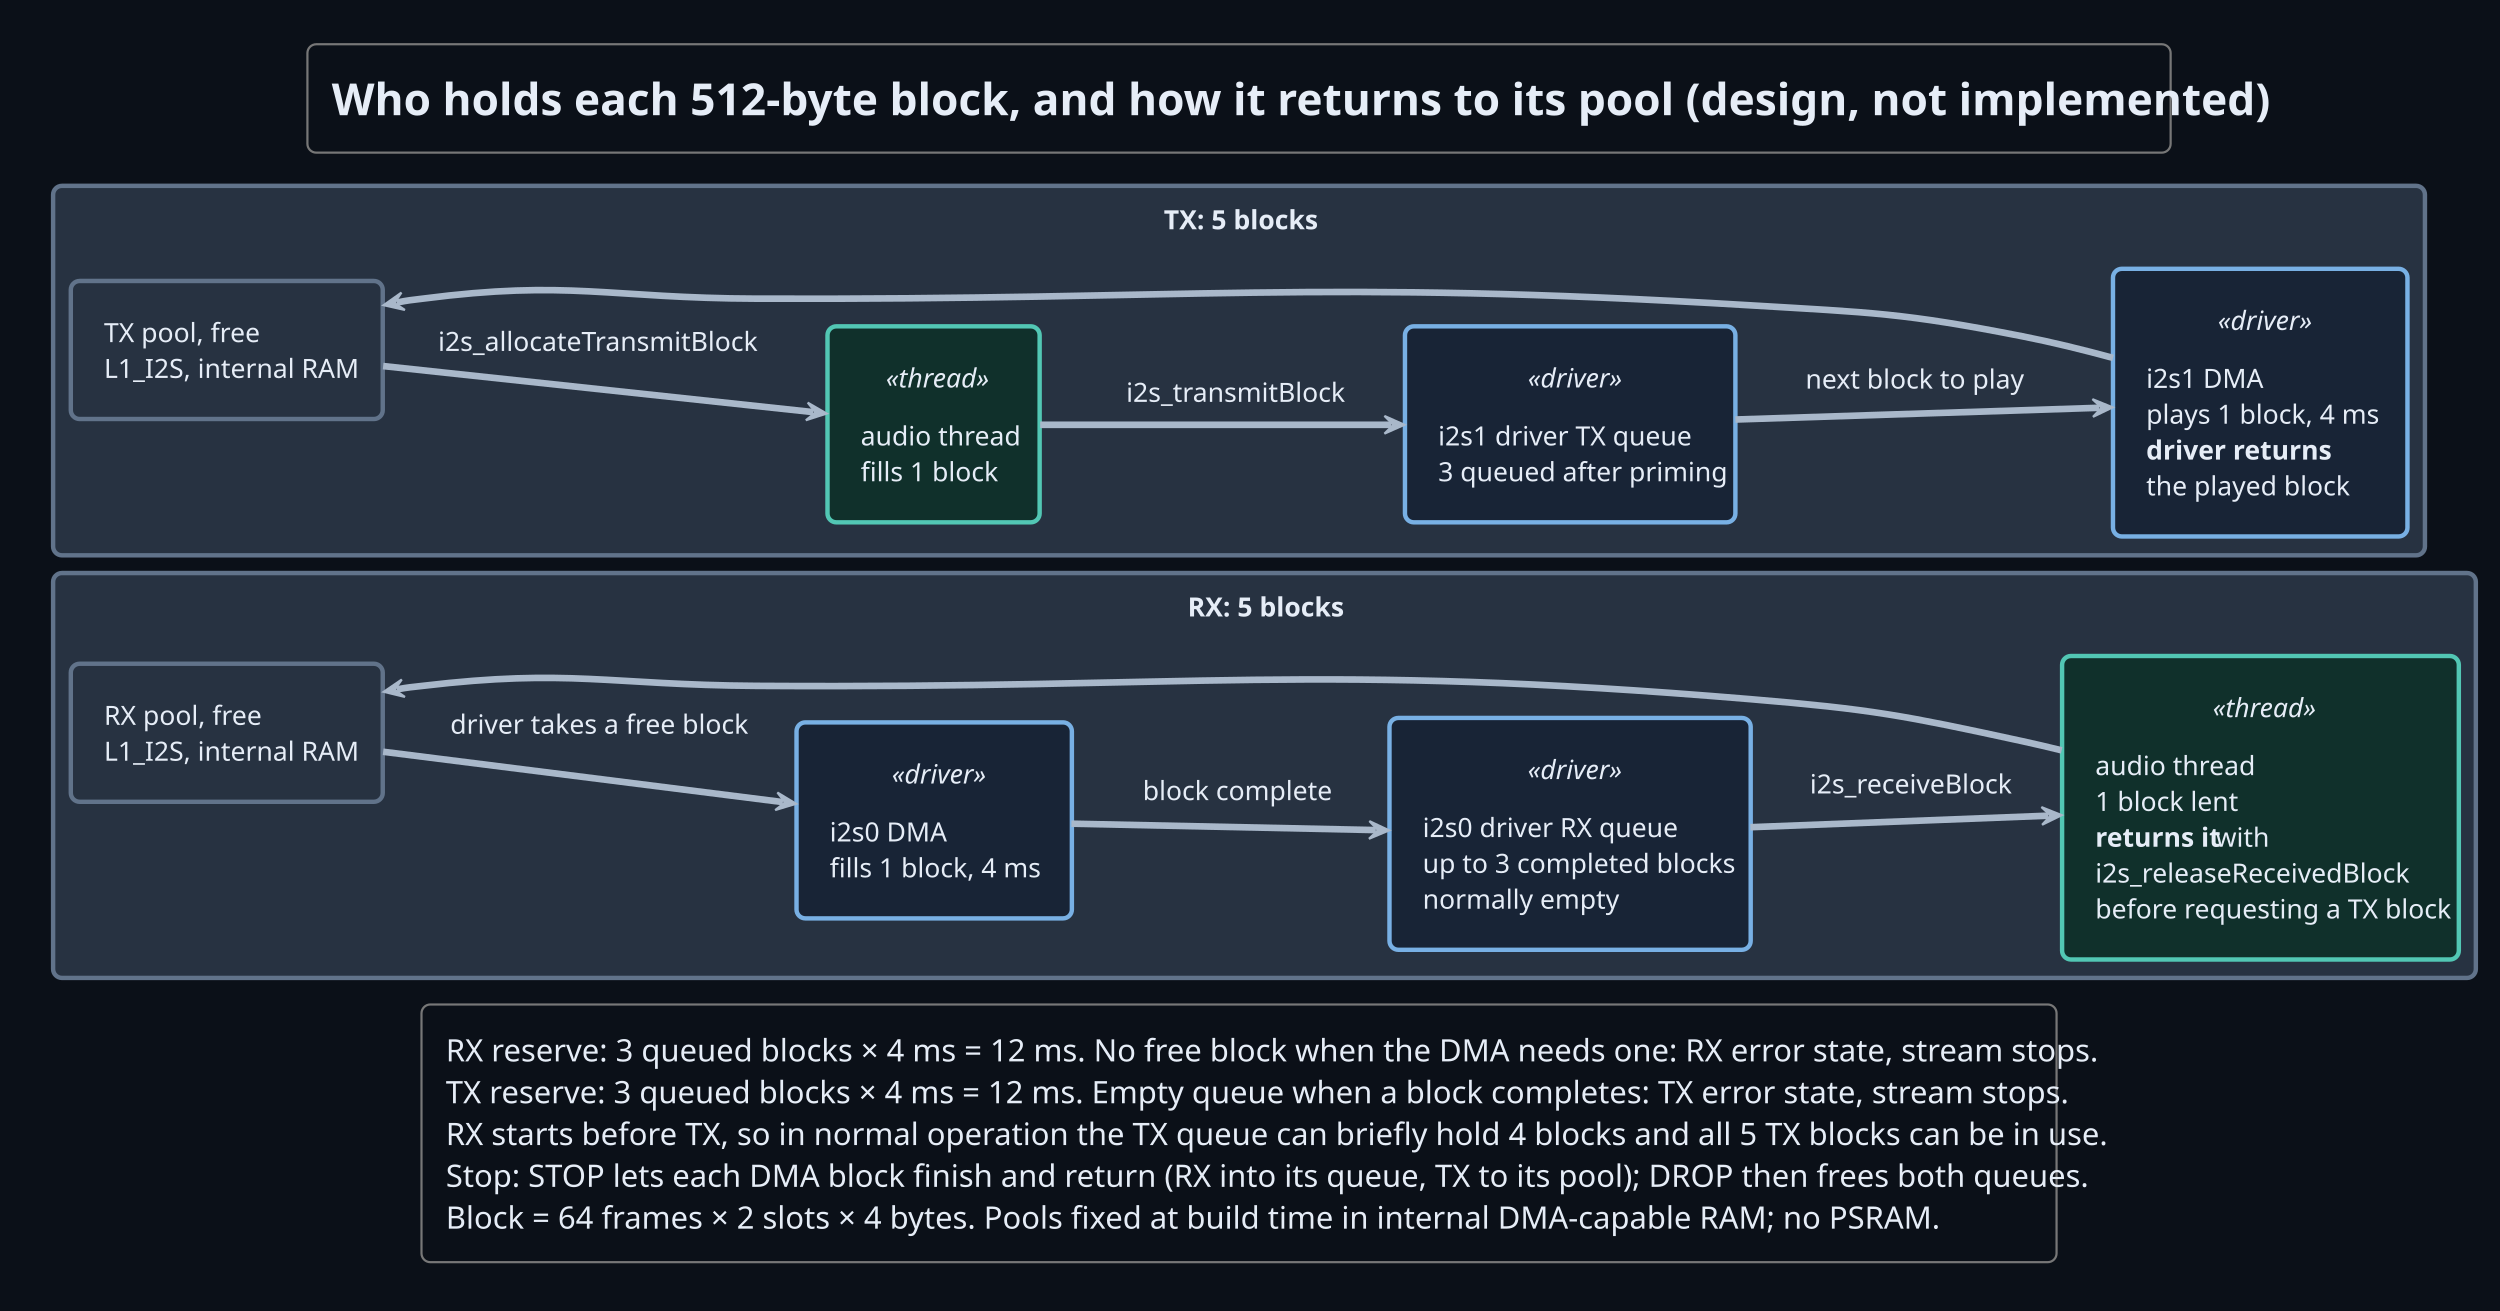
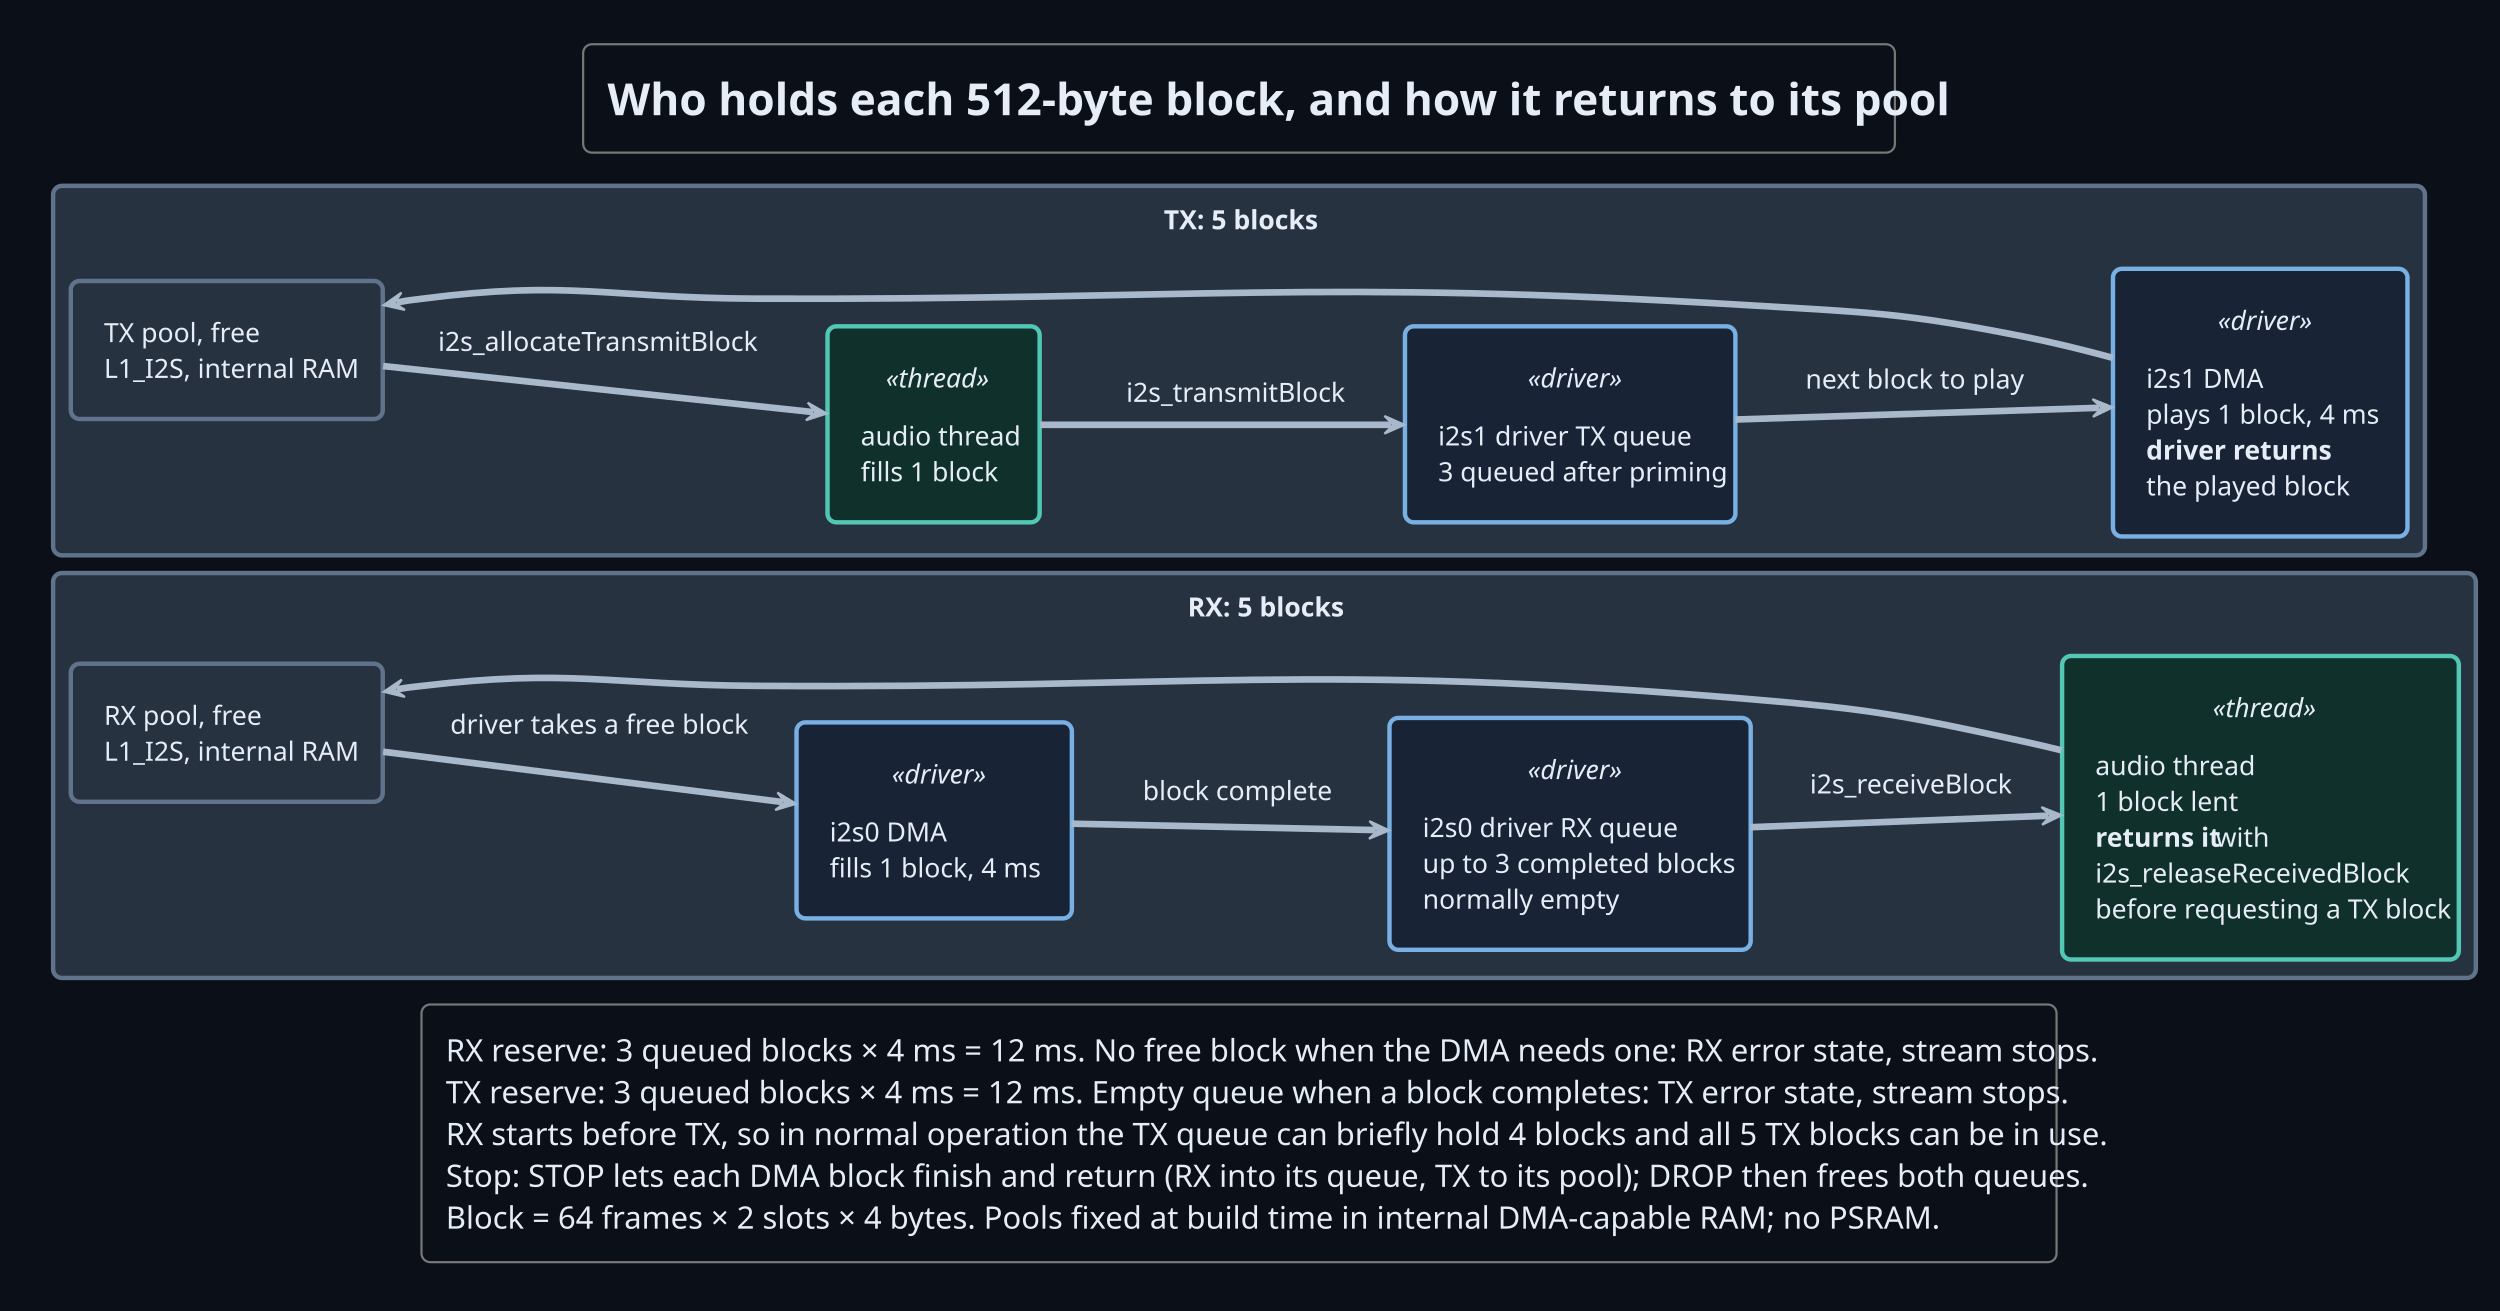
<svg xmlns="http://www.w3.org/2000/svg" contentStyleType="text/css" data-diagram-type="DESCRIPTION" height="617.708px" preserveAspectRatio="none" style="width:1177px;height:617px;background:#0B1018;" version="1.1" viewBox="0 0 1177 617" width="1177.083px" zoomAndPan="magnify">
  <defs />
  <g>
    <rect fill="#0B1018" height="617.708" style="stroke:none;stroke-width:1.042;" width="1177.083" x="0" y="0" />
    <g class="title" data-source-line="23">
-       <rect fill="none" height="51.033" rx="4.167" ry="4.167" style="stroke:#777777;stroke-width:1.042;" width="877.205" x="144.731" y="20.833" />
-       <text fill="#E6EDF7" font-family="sans-serif" font-size="20.833" font-weight="bold" lengthAdjust="spacing" textLength="854.289" x="156.189" y="54.224">Who holds each 512-byte block, and how it returns to its pool (design, not implemented)</text>
+       <rect fill="none" height="51.033" rx="4.167" ry="4.167" style="stroke:#777777;stroke-width:1.042;" width="617.582" x="274.542" y="20.833" />
+       <text fill="#E6EDF7" font-family="sans-serif" font-size="20.833" font-weight="bold" lengthAdjust="spacing" textLength="594.665" x="286.001" y="54.224">Who holds each 512-byte block, and how it returns to its pool</text>
    </g>
    <g class="cluster" data-qualified-name="receiveSide" data-source-line="25" id="ent0002">
      <rect fill="#273241" height="190.625" rx="4.167" ry="4.167" style="stroke:#61738A;stroke-width:2.083;" width="1140.625" x="25" y="269.784" />
      <text fill="#E6EDF7" font-family="sans-serif" font-size="12.5" font-weight="bold" lengthAdjust="spacing" textLength="72.327" x="559.149" y="290.234">RX: 5 blocks</text>
    </g>
    <g class="cluster" data-qualified-name="transmitSide" data-source-line="31" id="ent0007">
      <rect fill="#273241" height="173.958" rx="4.167" ry="4.167" style="stroke:#61738A;stroke-width:2.083;" width="1116.667" x="25" y="87.492" />
      <text fill="#E6EDF7" font-family="sans-serif" font-size="12.5" font-weight="bold" lengthAdjust="spacing" textLength="70.837" x="547.915" y="107.943">TX: 5 blocks</text>
    </g>
    <g class="entity" data-qualified-name="receiveSide.receivePool" data-source-line="26" id="ent0003">
      <rect fill="#273241" height="64.99" rx="4.167" ry="4.167" style="stroke:#61738A;stroke-width:2.083;" width="146.863" x="33.333" y="312.492" />
      <text fill="#E6EDF7" font-family="sans-serif" font-size="12.5" lengthAdjust="spacing" textLength="70.142" x="48.958" y="341.276">RX pool, free</text>
      <text fill="#E6EDF7" font-family="sans-serif" font-size="12.5" lengthAdjust="spacing" textLength="115.613" x="48.958" y="358.146">L1_I2S, internal RAM</text>
    </g>
    <g class="entity" data-qualified-name="receiveSide.receiveDMA" data-source-line="27" id="ent0004">
      <rect fill="#182436" height="92.277" rx="4.167" ry="4.167" style="stroke:#78B0E4;stroke-width:2.083;" width="129.639" x="375" y="340.096" />
      <text fill="#E6EDF7" font-family="sans-serif" font-size="12.5" font-style="italic" lengthAdjust="spacing" textLength="39.929" x="419.855" y="368.88">«driver»</text>
      <text fill="#E6EDF7" font-family="sans-serif" font-size="12.5" lengthAdjust="spacing" textLength="53.699" x="390.625" y="396.167">i2s0 DMA</text>
      <text fill="#E6EDF7" font-family="sans-serif" font-size="12.5" lengthAdjust="spacing" textLength="98.389" x="390.625" y="413.037">fills 1 block, 4 ms</text>
    </g>
    <g class="entity" data-qualified-name="receiveSide.receiveQueue" data-source-line="28" id="ent0005">
      <rect fill="#182436" height="109.147" rx="4.167" ry="4.167" style="stroke:#78B0E4;stroke-width:2.083;" width="170.056" x="654.167" y="338.013" />
      <text fill="#E6EDF7" font-family="sans-serif" font-size="12.5" font-style="italic" lengthAdjust="spacing" textLength="39.929" x="719.23" y="366.797">«driver»</text>
      <text fill="#E6EDF7" font-family="sans-serif" font-size="12.5" lengthAdjust="spacing" textLength="113.831" x="669.792" y="394.084">i2s0 driver RX queue</text>
      <text fill="#E6EDF7" font-family="sans-serif" font-size="12.5" lengthAdjust="spacing" textLength="138.806" x="669.792" y="410.954">up to 3 completed blocks</text>
      <text fill="#E6EDF7" font-family="sans-serif" font-size="12.5" lengthAdjust="spacing" textLength="82.385" x="669.792" y="427.824">normally empty</text>
    </g>
    <g class="entity" data-qualified-name="receiveSide.receiveThread" data-source-line="29" id="ent0006">
      <rect fill="#10302B" height="142.887" rx="4.167" ry="4.167" style="stroke:#52C7B4;stroke-width:2.083;" width="186.78" x="970.833" y="308.846" />
      <text fill="#E6EDF7" font-family="sans-serif" font-size="12.5" font-style="italic" lengthAdjust="spacing" textLength="44.922" x="1041.762" y="337.63">«thread»</text>
      <text fill="#E6EDF7" font-family="sans-serif" font-size="12.5" lengthAdjust="spacing" textLength="68.628" x="986.458" y="364.917">audio thread</text>
      <text fill="#E6EDF7" font-family="sans-serif" font-size="12.5" lengthAdjust="spacing" textLength="64.16" x="986.458" y="381.787">1 block lent</text>
      <text fill="#E6EDF7" font-family="sans-serif" font-size="12.5" font-weight="bold" lengthAdjust="spacing" textLength="52.93" x="986.458" y="398.657">returns it</text>
      <text fill="#E6EDF7" font-family="sans-serif" font-size="12.5" lengthAdjust="spacing" textLength="21.96" x="1043.136" y="398.657">with</text>
      <text fill="#E6EDF7" font-family="sans-serif" font-size="12.5" lengthAdjust="spacing" textLength="142.542" x="986.458" y="415.527">i2s_releaseReceivedBlock</text>
      <text fill="#E6EDF7" font-family="sans-serif" font-size="12.5" lengthAdjust="spacing" textLength="155.53" x="986.458" y="432.397">before requesting a TX block</text>
    </g>
    <g class="entity" data-qualified-name="transmitSide.transmitPool" data-source-line="32" id="ent0008">
      <rect fill="#273241" height="64.99" rx="4.167" ry="4.167" style="stroke:#61738A;stroke-width:2.083;" width="146.863" x="33.333" y="132.284" />
      <text fill="#E6EDF7" font-family="sans-serif" font-size="12.5" lengthAdjust="spacing" textLength="68.652" x="48.958" y="161.068">TX pool, free</text>
      <text fill="#E6EDF7" font-family="sans-serif" font-size="12.5" lengthAdjust="spacing" textLength="115.613" x="48.958" y="177.938">L1_I2S, internal RAM</text>
    </g>
    <g class="entity" data-qualified-name="transmitSide.transmitThread" data-source-line="33" id="ent0009">
      <rect fill="#10302B" height="92.277" rx="4.167" ry="4.167" style="stroke:#52C7B4;stroke-width:2.083;" width="99.878" x="389.583" y="153.638" />
      <text fill="#E6EDF7" font-family="sans-serif" font-size="12.5" font-style="italic" lengthAdjust="spacing" textLength="44.922" x="417.061" y="182.422">«thread»</text>
      <text fill="#E6EDF7" font-family="sans-serif" font-size="12.5" lengthAdjust="spacing" textLength="68.628" x="405.208" y="209.709">audio thread</text>
      <text fill="#E6EDF7" font-family="sans-serif" font-size="12.5" lengthAdjust="spacing" textLength="62.915" x="405.208" y="226.579">fills 1 block</text>
    </g>
    <g class="entity" data-qualified-name="transmitSide.transmitQueue" data-source-line="34" id="ent0010">
      <rect fill="#182436" height="92.277" rx="4.167" ry="4.167" style="stroke:#78B0E4;stroke-width:2.083;" width="155.566" x="661.458" y="153.638" />
      <text fill="#E6EDF7" font-family="sans-serif" font-size="12.5" font-style="italic" lengthAdjust="spacing" textLength="39.929" x="719.277" y="182.422">«driver»</text>
      <text fill="#E6EDF7" font-family="sans-serif" font-size="12.5" lengthAdjust="spacing" textLength="112.341" x="677.083" y="209.709">i2s1 driver TX queue</text>
      <text fill="#E6EDF7" font-family="sans-serif" font-size="12.5" lengthAdjust="spacing" textLength="124.316" x="677.083" y="226.579">3 queued after priming</text>
    </g>
    <g class="entity" data-qualified-name="transmitSide.transmitDMA" data-source-line="35" id="ent0011">
      <rect fill="#182436" height="126.017" rx="4.167" ry="4.167" style="stroke:#78B0E4;stroke-width:2.083;" width="138.635" x="994.792" y="126.554" />
      <text fill="#E6EDF7" font-family="sans-serif" font-size="12.5" font-style="italic" lengthAdjust="spacing" textLength="39.929" x="1044.145" y="155.339">«driver»</text>
      <text fill="#E6EDF7" font-family="sans-serif" font-size="12.5" lengthAdjust="spacing" textLength="53.699" x="1010.417" y="182.625">i2s1 DMA</text>
      <text fill="#E6EDF7" font-family="sans-serif" font-size="12.5" lengthAdjust="spacing" textLength="107.385" x="1010.417" y="199.495">plays 1 block, 4 ms</text>
      <text fill="#E6EDF7" font-family="sans-serif" font-size="12.5" font-weight="bold" lengthAdjust="spacing" textLength="77.454" x="1010.417" y="216.366">driver returns</text>
      <text fill="#E6EDF7" font-family="sans-serif" font-size="12.5" lengthAdjust="spacing" textLength="88.867" x="1010.417" y="233.236">the played block</text>
    </g>
    <g class="link" data-entity-1="ent0003" data-entity-2="ent0004" data-link-type="dependency" id="lnk12">
      <polygon fill="#A9B8CA" points="374.785,378.418,366.005,373.112,369.618,377.767,364.963,381.38,374.785,378.418" style="stroke:#A9B8CA;stroke-width:1.042;" />
      <path d="M180.392,353.928 C238.482,361.246 312.957,370.628 368.584,377.637" fill="none" style="stroke:#A9B8CA;stroke-width:3.125;" />
      <text fill="#E6EDF7" font-family="sans-serif" font-size="12.5" lengthAdjust="spacing" textLength="131.811" x="211.979" y="345.443">driver takes a free block</text>
    </g>
    <g class="link" data-entity-1="ent0004" data-entity-2="ent0005" data-link-type="dependency" id="lnk13">
      <polygon fill="#A9B8CA" points="653.992,390.934,644.706,386.572,648.784,390.825,644.531,394.903,653.992,390.934" style="stroke:#A9B8CA;stroke-width:1.042;" />
      <path d="M504.424,387.791 C548.116,388.709 600.267,389.805 647.743,390.803" fill="none" style="stroke:#A9B8CA;stroke-width:3.125;" />
      <text fill="#E6EDF7" font-family="sans-serif" font-size="12.5" lengthAdjust="spacing" textLength="82.629" x="538.021" y="376.693">block complete</text>
    </g>
    <g class="link" data-entity-1="ent0005" data-entity-2="ent0006" data-link-type="dependency" id="lnk14">
      <polygon fill="#A9B8CA" points="970.639,383.776,961.11,379.975,965.434,383.978,961.432,388.303,970.639,383.776" style="stroke:#A9B8CA;stroke-width:1.042;" />
      <path d="M824.104,389.449 C869.047,387.709 918.238,385.805 964.393,384.018" fill="none" style="stroke:#A9B8CA;stroke-width:3.125;" />
      <text fill="#E6EDF7" font-family="sans-serif" font-size="12.5" lengthAdjust="spacing" textLength="91.626" x="852.083" y="373.568">i2s_receiveBlock</text>
    </g>
    <g class="link" data-entity-1="ent0003" data-entity-2="ent0006" data-link-type="dependency" id="lnk15">
      <polygon fill="#A9B8CA" points="180.669,325.701,190.64,328.114,185.793,324.764,189.143,319.917,180.669,325.701" style="stroke:#A9B8CA;stroke-width:1.042;" />
      <path d="M186.817,324.577 C192.972,323.452 192.979,323.616 198.958,322.909 C268.382,314.694 286.344,322.442 356.25,322.909 C564.134,324.297 616.79,311.859 823.958,329.159 C881.378,333.953 895.777,336.718 952.083,348.95 C958.145,350.267 964.365,351.723 970.617,353.266" fill="none" style="stroke:#A9B8CA;stroke-width:3.125;" />
    </g>
    <g class="link" data-entity-1="ent0008" data-entity-2="ent0009" data-link-type="dependency" id="lnk16">
      <polygon fill="#A9B8CA" points="389.164,194.704,380.286,189.563,383.985,194.15,379.398,197.849,389.164,194.704" style="stroke:#A9B8CA;stroke-width:1.042;" />
      <path d="M180.392,172.347 C243.712,179.128 327.651,188.117 382.949,194.039" fill="none" style="stroke:#A9B8CA;stroke-width:3.125;" />
      <text fill="#E6EDF7" font-family="sans-serif" font-size="12.5" lengthAdjust="spacing" textLength="143.298" x="206.25" y="165.234">i2s_allocateTransmitBlock</text>
    </g>
    <g class="link" data-entity-1="ent0009" data-entity-2="ent0010" data-link-type="dependency" id="lnk17">
      <polygon fill="#A9B8CA" points="661.177,199.992,651.802,195.825,655.969,199.992,651.802,204.159,661.177,199.992" style="stroke:#A9B8CA;stroke-width:1.042;" />
      <path d="M489.734,199.992 C536.34,199.992 600.853,199.992 654.927,199.992" fill="none" style="stroke:#A9B8CA;stroke-width:3.125;" />
      <text fill="#E6EDF7" font-family="sans-serif" font-size="12.5" lengthAdjust="spacing" textLength="98.12" x="530.208" y="189.193">i2s_transmitBlock</text>
    </g>
    <g class="link" data-entity-1="ent0010" data-entity-2="ent0011" data-link-type="dependency" id="lnk18">
      <polygon fill="#A9B8CA" points="994.631,191.781,985.127,187.919,989.426,191.949,985.396,196.248,994.631,191.781" style="stroke:#A9B8CA;stroke-width:1.042;" />
      <path d="M817.04,197.51 C871.046,195.768 936.375,193.661 988.385,191.983" fill="none" style="stroke:#A9B8CA;stroke-width:3.125;" />
      <text fill="#E6EDF7" font-family="sans-serif" font-size="12.5" lengthAdjust="spacing" textLength="95.361" x="850" y="182.943">next block to play</text>
    </g>
    <g class="link" data-entity-1="ent0008" data-entity-2="ent0011" data-link-type="dependency" id="lnk19">
      <polygon fill="#A9B8CA" points="180.615,143.677,190.625,145.926,185.723,142.656,188.992,137.754,180.615,143.677" style="stroke:#A9B8CA;stroke-width:1.042;" />
      <path d="M186.744,142.452 C192.911,141.22 192.954,141.393 198.958,140.617 C268.289,131.657 286.343,140.383 356.25,140.617 C564.124,141.311 616.457,131.275 823.958,143.742 C881.167,147.179 895.846,147.279 952.083,158.325 C966.024,161.063 980.765,164.686 994.79,168.493" fill="none" style="stroke:#A9B8CA;stroke-width:3.125;" />
    </g>
    <g class="legend" data-source-line="45">
      <rect fill="none" height="121.326" rx="4.167" ry="4.167" style="stroke:#777777;stroke-width:1.042;" width="769.786" x="198.441" y="472.909" />
      <text fill="#E6EDF7" font-family="sans-serif" font-size="14.583" lengthAdjust="spacing" textLength="746.869" x="209.899" y="499.719">RX reserve: 3 queued blocks × 4 ms = 12 ms. No free block when the DMA needs one: RX error state, stream stops.</text>
      <text fill="#E6EDF7" font-family="sans-serif" font-size="14.583" lengthAdjust="spacing" textLength="731.744" x="209.899" y="519.401">TX reserve: 3 queued blocks × 4 ms = 12 ms. Empty queue when a block completes: TX error state, stream stops.</text>
      <text fill="#E6EDF7" font-family="sans-serif" font-size="14.583" lengthAdjust="spacing" textLength="742.397" x="209.899" y="539.083">RX starts before TX, so in normal operation the TX queue can briefly hold 4 blocks and all 5 TX blocks can be in use.</text>
      <text fill="#E6EDF7" font-family="sans-serif" font-size="14.583" lengthAdjust="spacing" textLength="733.083" x="209.899" y="558.765">Stop: STOP lets each DMA block finish and return (RX into its queue, TX to its pool); DROP then frees both queues.</text>
      <text fill="#E6EDF7" font-family="sans-serif" font-size="14.583" lengthAdjust="spacing" textLength="676.088" x="209.899" y="578.447">Block = 64 frames × 2 slots × 4 bytes. Pools fixed at build time in internal DMA-capable RAM; no PSRAM.</text>
    </g>
  </g>
</svg>
